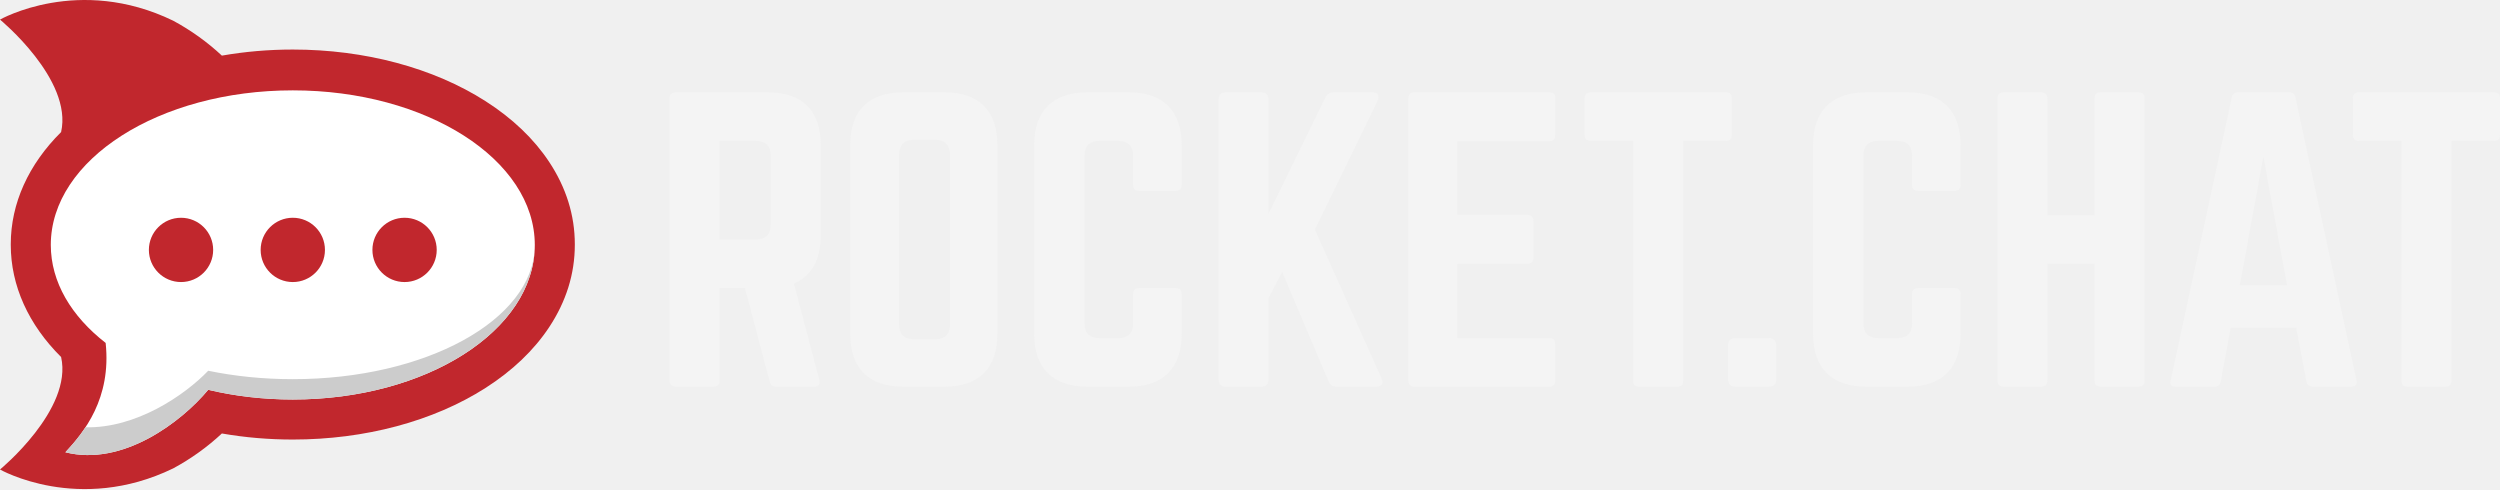
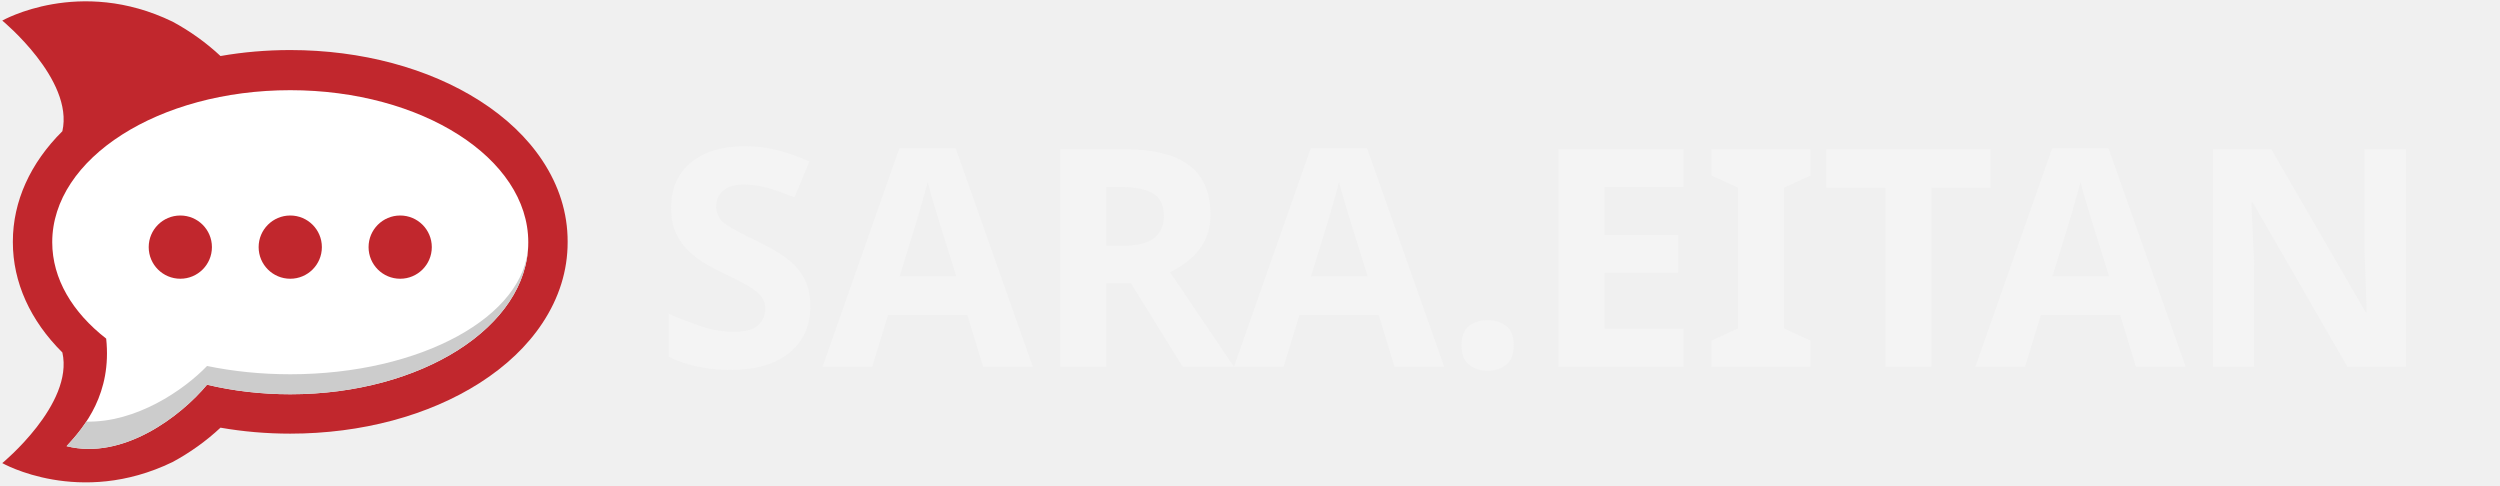
- <svg xmlns="http://www.w3.org/2000/svg" version="1.1" id="Layer_1" x="0px" y="0px" width="435.721px" height="85.242px" viewBox="62.402 -18.766 435.721 85.242" enable-background="new 62.402 -18.766 435.721 85.242" xml:space="preserve">
-   <g>
-     <path fill="#F4F4F4" d="M205.456,22.207c0,4.297-1.603,7.119-4.681,8.465l4.425,16.803c0.192,0.771-0.192,1.154-0.898,1.154h-6.67   c-0.641,0-0.961-0.32-1.09-0.898l-4.297-16.289h-4.425v16.162c0,0.642-0.384,1.025-1.026,1.025h-6.67   c-0.641,0-1.026-0.385-1.026-1.025V-1.651c0-0.641,0.385-1.026,1.026-1.026h16.097c6.028,0,9.235,3.207,9.235,9.235V22.207   L205.456,22.207z M194.169,22.976c1.667,0,2.565-0.898,2.565-2.565V8.354c0-1.667-0.898-2.564-2.565-2.564h-6.349v17.187   L194.169,22.976L194.169,22.976z" />
-     <path fill="#F4F4F4" d="M210.583,6.558c0-6.028,3.206-9.235,9.235-9.235h7.183c6.028,0,9.235,3.207,9.235,9.235v32.836   c0,6.027-3.207,9.234-9.235,9.234h-7.183c-6.029,0-9.235-3.207-9.235-9.234V6.558z M225.397,40.355   c1.667,0,2.565-0.834,2.565-2.565V8.162c0-1.667-0.898-2.565-2.565-2.565h-3.719c-1.667,0-2.565,0.898-2.565,2.565v29.629   c0,1.73,0.898,2.564,2.565,2.564H225.397L225.397,40.355z" />
-     <path fill="#F4F4F4" d="M268.362,13.484c0,0.642-0.385,1.026-1.025,1.026h-6.413c-0.706,0-1.026-0.384-1.026-1.026v-5.13   c0-1.667-0.897-2.564-2.564-2.564h-3.335c-1.731,0-2.565,0.897-2.565,2.564V37.6c0,1.731,0.897,2.563,2.565,2.563h3.335   c1.667,0,2.564-0.833,2.564-2.563v-5.132c0-0.642,0.32-1.026,1.026-1.026h6.413c0.643,0,1.025,0.384,1.025,1.026v6.927   c0,6.027-3.271,9.234-9.234,9.234h-7.183c-6.028,0-9.299-3.207-9.299-9.234V6.558c0-6.028,3.271-9.235,9.299-9.235h7.183   c5.964,0,9.234,3.207,9.234,9.235V13.484z" />
-     <path fill="#F4F4F4" d="M295.422,48.629c-0.771,0-1.218-0.32-1.476-0.961l-8.079-19.048l-2.374,4.554v14.172   c0,0.834-0.448,1.283-1.282,1.283h-6.157c-0.834,0-1.283-0.449-1.283-1.283v-48.74c0-0.833,0.449-1.283,1.283-1.283h6.157   c0.833,0,1.282,0.449,1.282,1.283v19.881l9.876-20.202c0.321-0.641,0.771-0.962,1.476-0.962h6.733c0.962,0,1.347,0.642,0.897,1.539   l-10.901,22.382l11.606,25.91c0.449,0.834,0.064,1.475-0.961,1.475H295.422z" />
-     <path fill="#F4F4F4" d="M333.45,4.763c0,0.641-0.257,1.09-1.026,1.09h-16.033v12.826h12.249c0.643,0,1.026,0.385,1.026,1.09v6.349   c0,0.706-0.385,1.091-1.026,1.091h-12.249v12.954h16.033c0.771,0,1.026,0.321,1.026,1.026v6.414c0,0.641-0.257,1.024-1.026,1.024   h-23.6c-0.578,0-0.963-0.385-0.963-1.024V-1.651c0-0.641,0.385-1.026,0.963-1.026h23.6c0.771,0,1.026,0.385,1.026,1.026V4.763z" />
-     <path fill="#F4F4F4" d="M363.204-2.677c0.705,0,1.026,0.385,1.026,1.026v6.414c0,0.641-0.321,1.026-1.026,1.026h-7.439v41.814   c0,0.705-0.32,1.024-1.025,1.024h-6.67c-0.643,0-1.026-0.319-1.026-1.024V5.789h-7.438c-0.643,0-1.026-0.385-1.026-1.026v-6.414   c0-0.641,0.385-1.026,1.026-1.026H363.204z" />
-     <path fill="#F4F4F4" d="M363.585,41.445c0-0.834,0.449-1.282,1.283-1.282h5.836c0.834,0,1.282,0.448,1.282,1.282v5.899   c0,0.835-0.448,1.283-1.282,1.283h-5.836c-0.834,0-1.283-0.448-1.283-1.283V41.445z" />
-     <path fill="#F4F4F4" d="M404.114,13.484c0,0.642-0.386,1.026-1.026,1.026h-6.413c-0.705,0-1.025-0.384-1.025-1.026v-5.13   c0-1.667-0.897-2.564-2.564-2.564h-3.335c-1.732,0-2.565,0.897-2.565,2.564V37.6c0,1.731,0.897,2.563,2.565,2.563h3.335   c1.667,0,2.564-0.833,2.564-2.563v-5.132c0-0.642,0.32-1.026,1.025-1.026h6.413c0.643,0,1.026,0.384,1.026,1.026v6.927   c0,6.027-3.271,9.234-9.235,9.234h-7.183c-6.028,0-9.299-3.207-9.299-9.234V6.558c0-6.028,3.271-9.235,9.299-9.235h7.183   c5.965,0,9.235,3.207,9.235,9.235V13.484z" />
-     <path fill="#F4F4F4" d="M427.455-1.651c0-0.641,0.384-1.026,1.025-1.026h6.605c0.77,0,1.089,0.385,1.089,1.026v49.254   c0,0.641-0.32,1.024-1.089,1.024h-6.605c-0.643,0-1.025-0.385-1.025-1.024V27.209h-8.209v20.395c0,0.642-0.385,1.025-1.026,1.025   h-6.604c-0.771,0-1.091-0.385-1.091-1.025V-1.651c0-0.641,0.32-1.026,1.091-1.026h6.604c0.643,0,1.026,0.385,1.026,1.026v20.394   h8.209V-1.651L427.455-1.651z" />
-     <path fill="#F4F4F4" d="M465.419,48.629c-0.577,0-0.897-0.32-1.026-0.898l-1.795-9.362h-11.416l-1.73,9.362   c-0.129,0.578-0.449,0.898-1.026,0.898h-6.861c-0.705,0-1.026-0.385-0.835-1.09l10.646-49.318c0.129-0.641,0.513-0.898,1.09-0.898   h8.915c0.577,0,0.962,0.257,1.09,0.898l10.646,49.318c0.129,0.705-0.128,1.09-0.897,1.09H465.419z M456.889,8.546l-4.104,22.382   h8.209L456.889,8.546z" />
-     <path fill="#F4F4F4" d="M497.097-2.677c0.705,0,1.026,0.385,1.026,1.026v6.414c0,0.641-0.321,1.026-1.026,1.026h-7.438v41.814   c0,0.705-0.321,1.024-1.026,1.024h-6.67c-0.641,0-1.025-0.319-1.025-1.024V5.789h-7.438c-0.642,0-1.025-0.385-1.025-1.026v-6.414   c0-0.641,0.385-1.026,1.025-1.026H497.097z" />
-   </g>
-   <path fill="#C1272D" d="M162.586,23.788c0-5.031-1.505-9.854-4.474-14.339c-2.666-4.025-6.401-7.588-11.1-10.591  c-9.074-5.796-21-8.989-33.579-8.989c-4.202,0-8.344,0.355-12.361,1.059c-2.492-2.333-5.41-4.432-8.497-6.091  c-16.494-7.994-30.172-0.188-30.172-0.188S75.12-4.904,73.052,4.253c-5.689,5.644-8.773,12.45-8.773,19.535  c0,0.022,0.001,0.045,0.001,0.068c0,0.022-0.001,0.044-0.001,0.068c0,7.085,3.083,13.891,8.773,19.534  c2.068,9.158-10.649,19.605-10.649,19.605s13.678,7.805,30.172-0.188c3.087-1.659,6.004-3.759,8.497-6.091  c4.018,0.703,8.159,1.058,12.361,1.058c12.58,0,24.505-3.191,33.579-8.987c4.699-3.003,8.434-6.565,11.1-10.592  c2.969-4.484,4.474-9.309,4.474-14.338c0-0.023-0.001-0.045-0.001-0.068S162.586,23.81,162.586,23.788z" />
-   <path fill="#FFFFFF" d="M113.433-3.018c23.293,0,42.177,12.062,42.177,26.941c0,14.878-18.884,26.941-42.177,26.941  c-5.187,0-10.154-0.6-14.743-1.693c-4.664,5.61-14.924,13.411-24.891,10.89c3.242-3.482,8.045-9.366,7.017-19.058  c-5.974-4.648-9.56-10.597-9.56-17.08C71.255,9.043,90.139-3.018,113.433-3.018" />
-   <g>
-     <g>
-       <circle fill="#C1272D" cx="113.433" cy="24.79" r="5.603" />
-     </g>
-     <g>
-       <circle fill="#C1272D" cx="132.913" cy="24.79" r="5.603" />
-     </g>
-     <g>
-       <circle fill="#C1272D" cx="93.952" cy="24.79" r="5.602" />
+ <svg xmlns="http://www.w3.org/2000/svg" width="443px" height="86px" viewBox="0 0 443 86" version="1.1">
+   <defs />
+   <g id="Page-1" stroke="none" stroke-width="1" fill="none" fill-rule="evenodd">
+     <g id="logo">
+       <text id="SARA.EITAN" font-family="NovemberHebrew-Heavy, November Hebrew" font-size="54" font-weight="600" fill="#F4F4F4">
+         <tspan x="116" y="65">SARA.EITAN</tspan>
+       </text>
+       <path d="M100.586,42.788 C100.586,37.757 99.081,32.934 96.112,28.449 C93.446,24.424 89.711,20.861 85.012,17.858 C75.938,12.062 64.012,8.869 51.433,8.869 C47.231,8.869 43.089,9.224 39.072,9.928 C36.58,7.595 33.662,5.496 30.575,3.837 C14.081,-4.157 0.403,3.649 0.403,3.649 C0.403,3.649 13.12,14.096 11.052,23.253 C5.363,28.897 2.279,35.703 2.279,42.788 C2.279,42.81 2.28,42.833 2.28,42.856 C2.28,42.878 2.279,42.9 2.279,42.924 C2.279,50.009 5.362,56.815 11.052,62.458 C13.12,71.616 0.403,82.063 0.403,82.063 C0.403,82.063 14.081,89.868 30.575,81.875 C33.662,80.216 36.579,78.116 39.072,75.784 C43.09,76.487 47.231,76.842 51.433,76.842 C64.013,76.842 75.938,73.651 85.012,67.855 C89.711,64.852 93.446,61.29 96.112,57.263 C99.081,52.779 100.586,47.954 100.586,42.925 C100.586,42.902 100.585,42.88 100.585,42.857 C100.585,42.834 100.586,42.81 100.586,42.788 Z" id="Shape" fill="#C1272D" fill-rule="nonzero" />
+       <path d="M51.433,15.982 C74.726,15.982 93.61,28.044 93.61,42.923 C93.61,57.801 74.726,69.864 51.433,69.864 C46.246,69.864 41.279,69.264 36.69,68.171 C32.026,73.781 21.766,81.582 11.799,79.061 C15.041,75.579 19.844,69.695 18.816,60.003 C12.842,55.355 9.256,49.406 9.256,42.923 C9.255,28.043 28.139,15.982 51.433,15.982" id="Shape" fill="#FFFFFF" fill-rule="nonzero" />
+       <g id="Group" transform="translate(26, 38)" fill-rule="nonzero" fill="#C1272D">
+         <circle id="Oval" cx="25.433" cy="5.79" r="5.603" />
+         <circle id="Oval" cx="44.913" cy="5.79" r="5.603" />
+         <circle id="Oval" cx="5.952" cy="5.79" r="5.602" />
+       </g>
+       <path d="M51.433,66.319 C46.246,66.319 41.279,65.799 36.69,64.851 C32.572,69.145 24.09,74.917 15.3,74.705 C14.142,76.46 12.883,77.895 11.799,79.06 C21.766,81.581 32.026,73.781 36.69,68.17 C41.279,69.264 46.247,69.863 51.433,69.863 C74.539,69.863 93.303,57.992 93.602,43.278 C93.303,56.032 74.539,66.319 51.433,66.319 Z" id="Shape" fill="#CCCCCC" fill-rule="nonzero" />
    </g>
  </g>
-   <g>
-     <path fill="#CCCCCC" d="M113.433,47.319c-5.187,0-10.154-0.52-14.743-1.468c-4.118,4.294-12.6,10.066-21.39,9.854   c-1.158,1.755-2.417,3.19-3.501,4.355c9.967,2.521,20.227-5.279,24.891-10.89c4.589,1.094,9.557,1.693,14.743,1.693   c23.106,0,41.87-11.871,42.169-26.585C155.303,37.032,136.539,47.319,113.433,47.319z" />
-   </g>
</svg>
